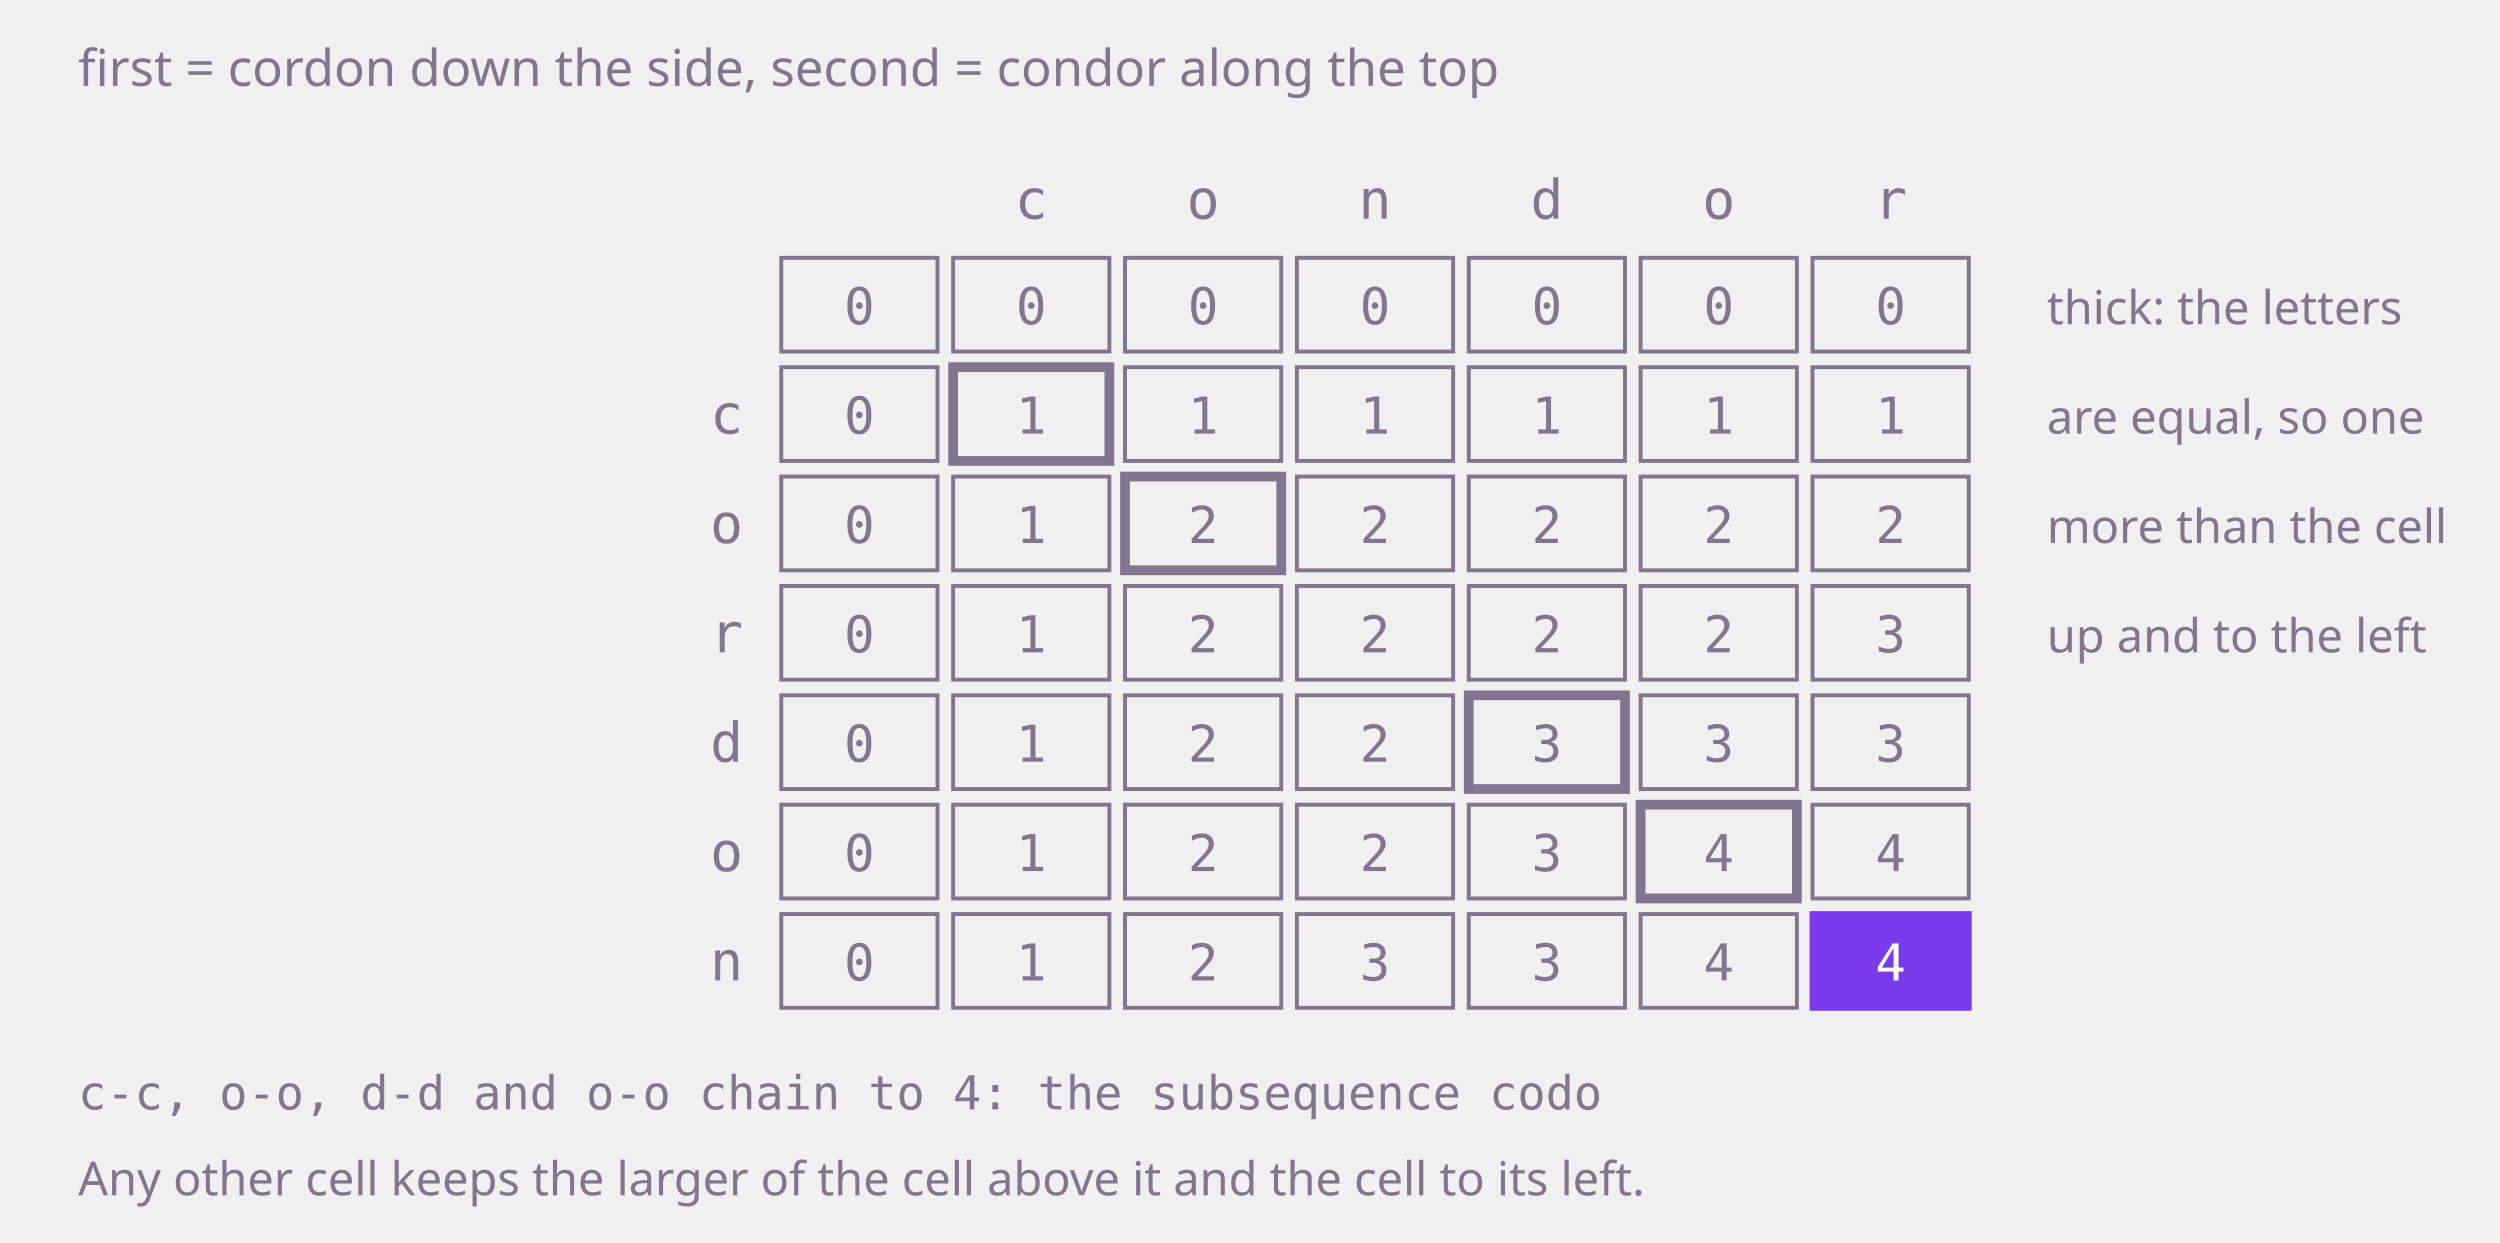
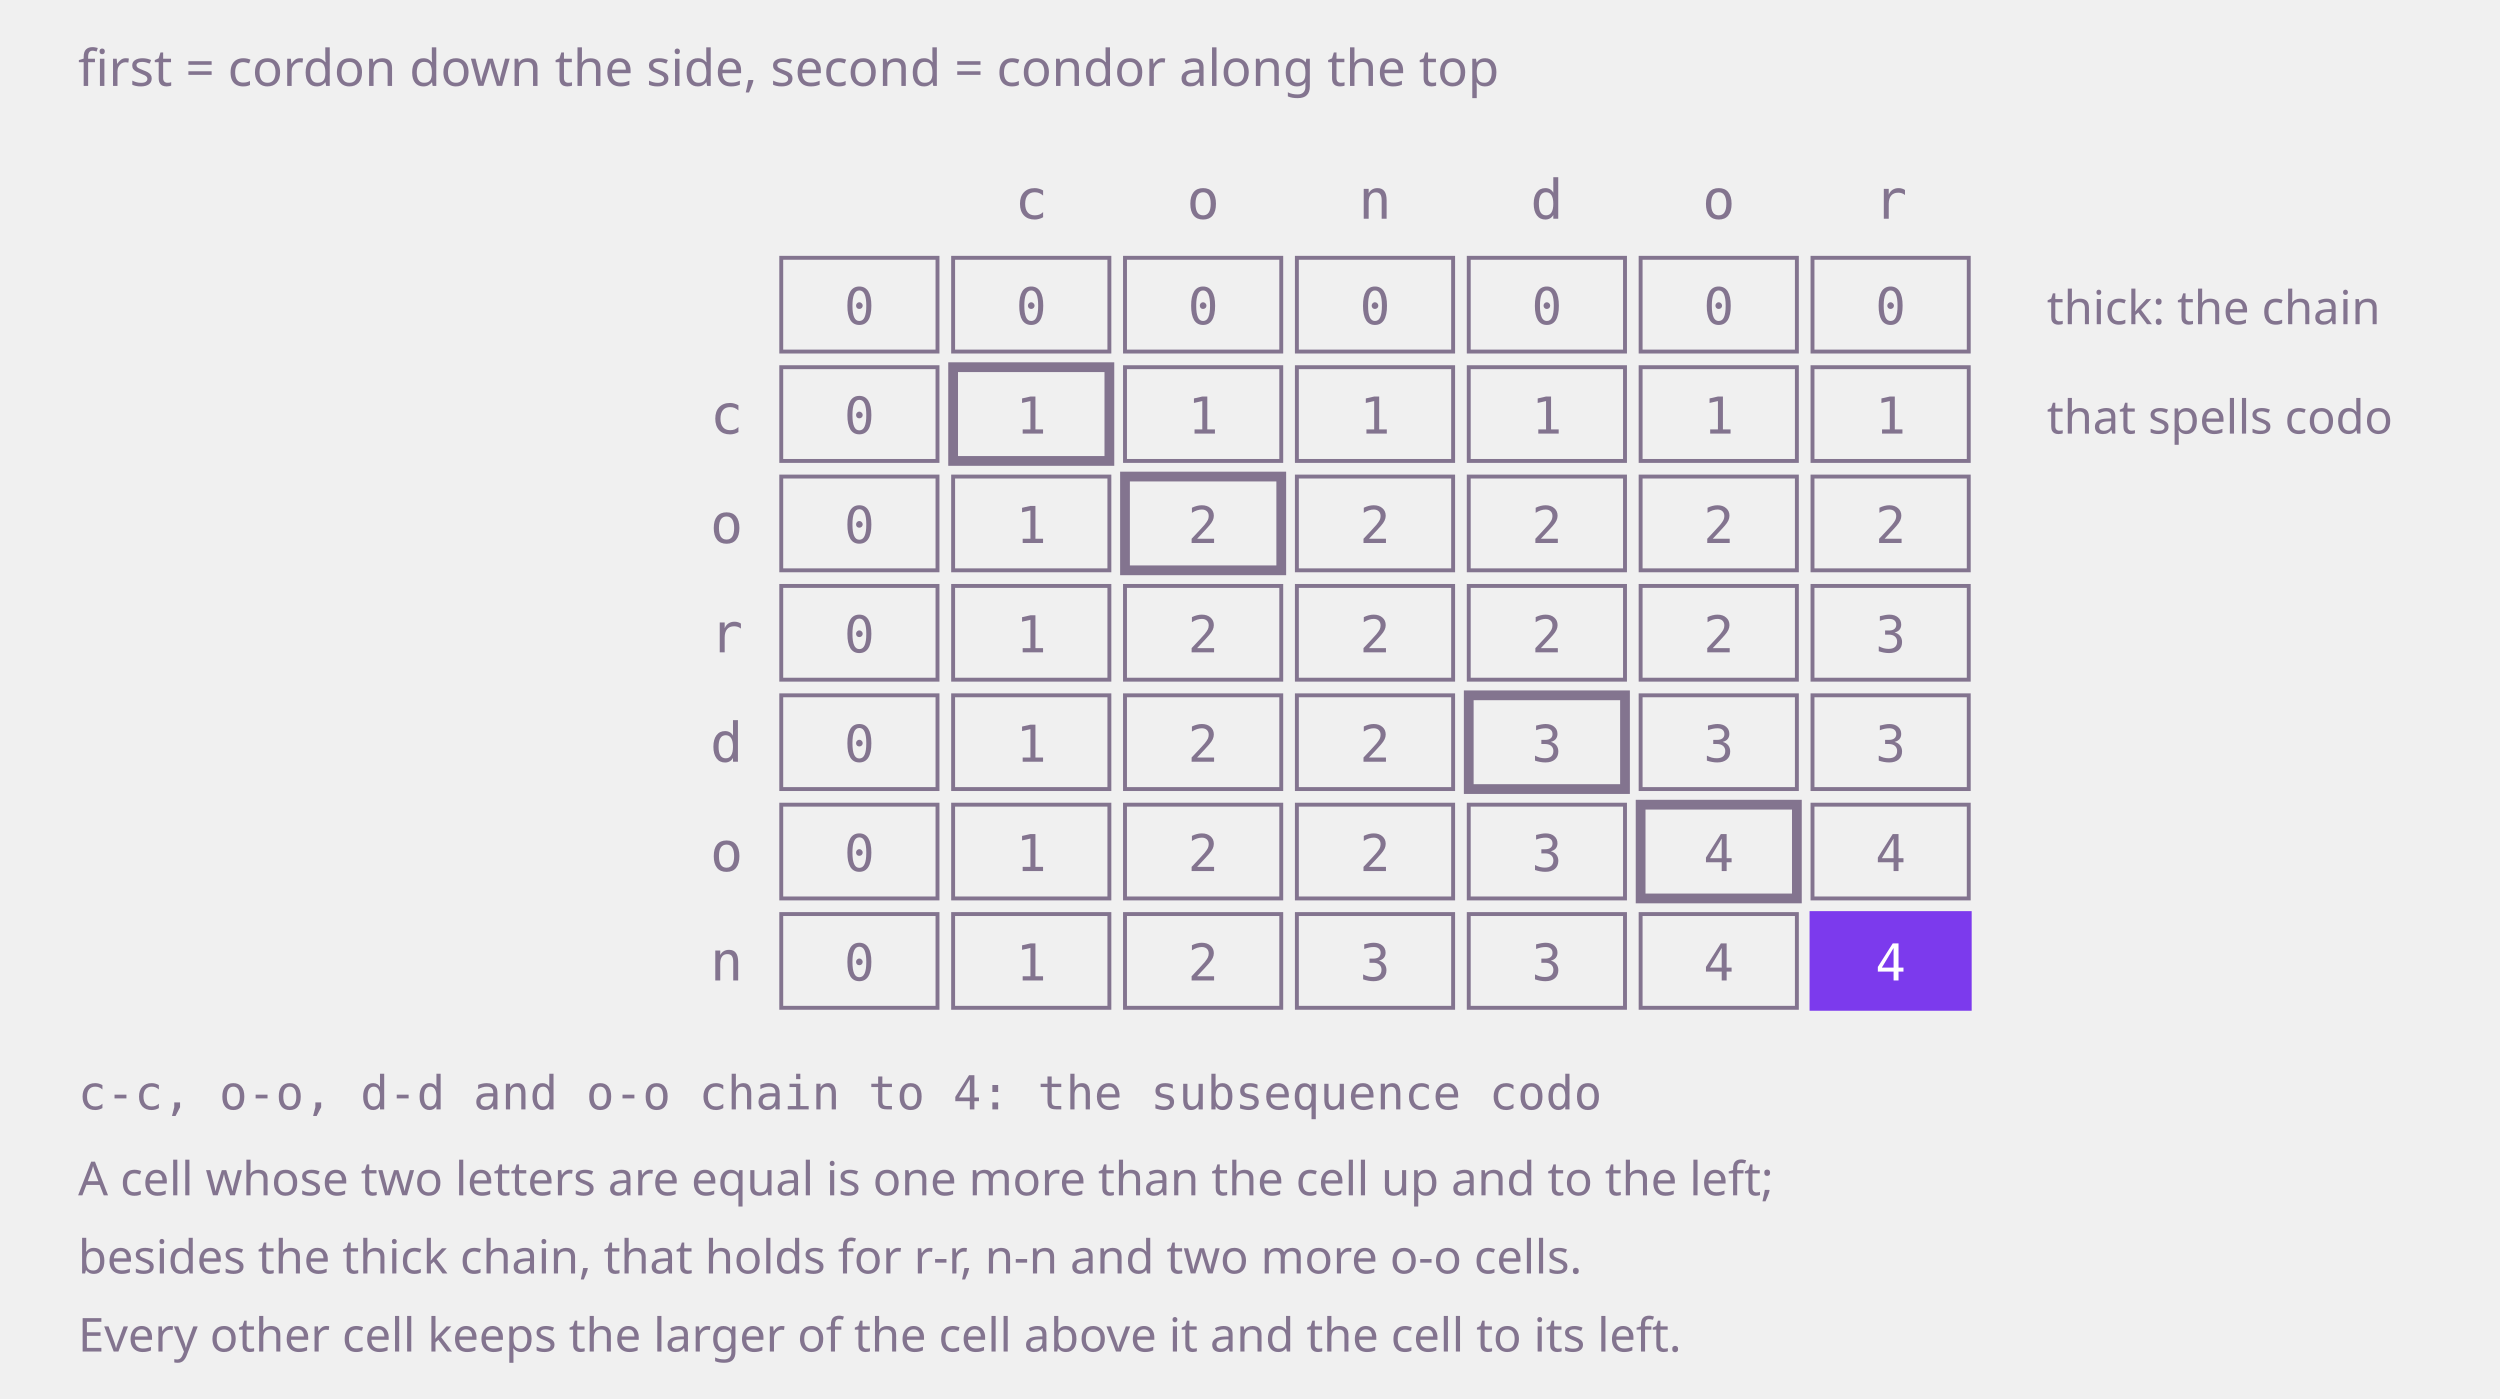
- <svg xmlns="http://www.w3.org/2000/svg" viewBox="0 0 640 318" width="640" height="318" role="img">
+ <svg xmlns="http://www.w3.org/2000/svg" viewBox="0 0 640 358" width="640" height="358" role="img">
  <text x="20" y="22" font-family="Hanken Grotesk, Segoe UI, sans-serif" font-size="13" fill="#83748f">first = cordon down the side, second = condor along the top</text>
  <g font-family="JetBrains Mono, Consolas, monospace" font-size="14" fill="#83748f" text-anchor="middle">
    <text x="264" y="56">c</text>
    <text x="308" y="56">o</text>
    <text x="352" y="56">n</text>
    <text x="396" y="56">d</text>
    <text x="440" y="56">o</text>
    <text x="484" y="56">r</text>
    <text x="186" y="111">c</text>
    <text x="186" y="139">o</text>
    <text x="186" y="167">r</text>
    <text x="186" y="195">d</text>
    <text x="186" y="223">o</text>
    <text x="186" y="251">n</text>
  </g>
  <g fill="none" stroke="#83748f" stroke-width="1">
    <rect x="200" y="66" width="40" height="24" />
    <rect x="244" y="66" width="40" height="24" />
    <rect x="288" y="66" width="40" height="24" />
    <rect x="332" y="66" width="40" height="24" />
    <rect x="376" y="66" width="40" height="24" />
    <rect x="420" y="66" width="40" height="24" />
    <rect x="464" y="66" width="40" height="24" />
    <rect x="200" y="94" width="40" height="24" />
    <rect x="288" y="94" width="40" height="24" />
    <rect x="332" y="94" width="40" height="24" />
    <rect x="376" y="94" width="40" height="24" />
    <rect x="420" y="94" width="40" height="24" />
    <rect x="464" y="94" width="40" height="24" />
    <rect x="200" y="122" width="40" height="24" />
    <rect x="244" y="122" width="40" height="24" />
    <rect x="332" y="122" width="40" height="24" />
    <rect x="376" y="122" width="40" height="24" />
    <rect x="420" y="122" width="40" height="24" />
    <rect x="464" y="122" width="40" height="24" />
    <rect x="200" y="150" width="40" height="24" />
    <rect x="244" y="150" width="40" height="24" />
    <rect x="288" y="150" width="40" height="24" />
    <rect x="332" y="150" width="40" height="24" />
    <rect x="376" y="150" width="40" height="24" />
    <rect x="420" y="150" width="40" height="24" />
    <rect x="464" y="150" width="40" height="24" />
    <rect x="200" y="178" width="40" height="24" />
    <rect x="244" y="178" width="40" height="24" />
    <rect x="288" y="178" width="40" height="24" />
    <rect x="332" y="178" width="40" height="24" />
    <rect x="420" y="178" width="40" height="24" />
    <rect x="464" y="178" width="40" height="24" />
    <rect x="200" y="206" width="40" height="24" />
    <rect x="244" y="206" width="40" height="24" />
    <rect x="288" y="206" width="40" height="24" />
    <rect x="332" y="206" width="40" height="24" />
    <rect x="376" y="206" width="40" height="24" />
    <rect x="464" y="206" width="40" height="24" />
    <rect x="200" y="234" width="40" height="24" />
    <rect x="244" y="234" width="40" height="24" />
    <rect x="288" y="234" width="40" height="24" />
    <rect x="332" y="234" width="40" height="24" />
    <rect x="376" y="234" width="40" height="24" />
    <rect x="420" y="234" width="40" height="24" />
  </g>
  <g fill="none" stroke="#83748f" stroke-width="2.5">
    <rect x="244" y="94" width="40" height="24" />
    <rect x="288" y="122" width="40" height="24" />
    <rect x="376" y="178" width="40" height="24" />
    <rect x="420" y="206" width="40" height="24" />
  </g>
  <rect x="464" y="234" width="40" height="24" fill="#7c3aed" stroke="#7c3aed" stroke-width="1.5" />
  <g font-family="JetBrains Mono, Consolas, monospace" font-size="13" fill="#83748f" text-anchor="middle">
    <text x="220" y="83">0</text>
    <text x="264" y="83">0</text>
    <text x="308" y="83">0</text>
    <text x="352" y="83">0</text>
    <text x="396" y="83">0</text>
    <text x="440" y="83">0</text>
    <text x="484" y="83">0</text>
    <text x="220" y="111">0</text>
    <text x="264" y="111">1</text>
    <text x="308" y="111">1</text>
    <text x="352" y="111">1</text>
    <text x="396" y="111">1</text>
    <text x="440" y="111">1</text>
    <text x="484" y="111">1</text>
    <text x="220" y="139">0</text>
    <text x="264" y="139">1</text>
    <text x="308" y="139">2</text>
    <text x="352" y="139">2</text>
    <text x="396" y="139">2</text>
    <text x="440" y="139">2</text>
    <text x="484" y="139">2</text>
    <text x="220" y="167">0</text>
    <text x="264" y="167">1</text>
    <text x="308" y="167">2</text>
    <text x="352" y="167">2</text>
    <text x="396" y="167">2</text>
    <text x="440" y="167">2</text>
    <text x="484" y="167">3</text>
    <text x="220" y="195">0</text>
    <text x="264" y="195">1</text>
    <text x="308" y="195">2</text>
    <text x="352" y="195">2</text>
    <text x="396" y="195">3</text>
    <text x="440" y="195">3</text>
    <text x="484" y="195">3</text>
    <text x="220" y="223">0</text>
    <text x="264" y="223">1</text>
    <text x="308" y="223">2</text>
    <text x="352" y="223">2</text>
    <text x="396" y="223">3</text>
    <text x="440" y="223">4</text>
    <text x="484" y="223">4</text>
    <text x="220" y="251">0</text>
    <text x="264" y="251">1</text>
    <text x="308" y="251">2</text>
    <text x="352" y="251">3</text>
    <text x="396" y="251">3</text>
    <text x="440" y="251">4</text>
    <text x="484" y="251" fill="#ffffff">4</text>
  </g>
  <g font-family="Hanken Grotesk, Segoe UI, sans-serif" font-size="12" fill="#83748f">
-     <text x="524" y="83">thick: the letters</text>
-     <text x="524" y="111">are equal, so one</text>
-     <text x="524" y="139">more than the cell</text>
-     <text x="524" y="167">up and to the left</text>
+     <text x="524" y="83">thick: the chain</text>
+     <text x="524" y="111">that spells codo</text>
  </g>
  <text x="20" y="284" font-family="JetBrains Mono, Consolas, monospace" font-size="12" fill="#83748f">c-c, o-o, d-d and o-o chain to 4: the subsequence codo</text>
-   <text x="20" y="306" font-family="Hanken Grotesk, Segoe UI, sans-serif" font-size="12" fill="#83748f">Any other cell keeps the larger of the cell above it and the cell to its left.</text>
+   <g font-family="Hanken Grotesk, Segoe UI, sans-serif" font-size="12" fill="#83748f">
+     <text x="20" y="306">A cell whose two letters are equal is one more than the cell up and to the left;</text>
+     <text x="20" y="326">besides the thick chain, that holds for r-r, n-n and two more o-o cells.</text>
+     <text x="20" y="346">Every other cell keeps the larger of the cell above it and the cell to its left.</text>
+   </g>
</svg>
